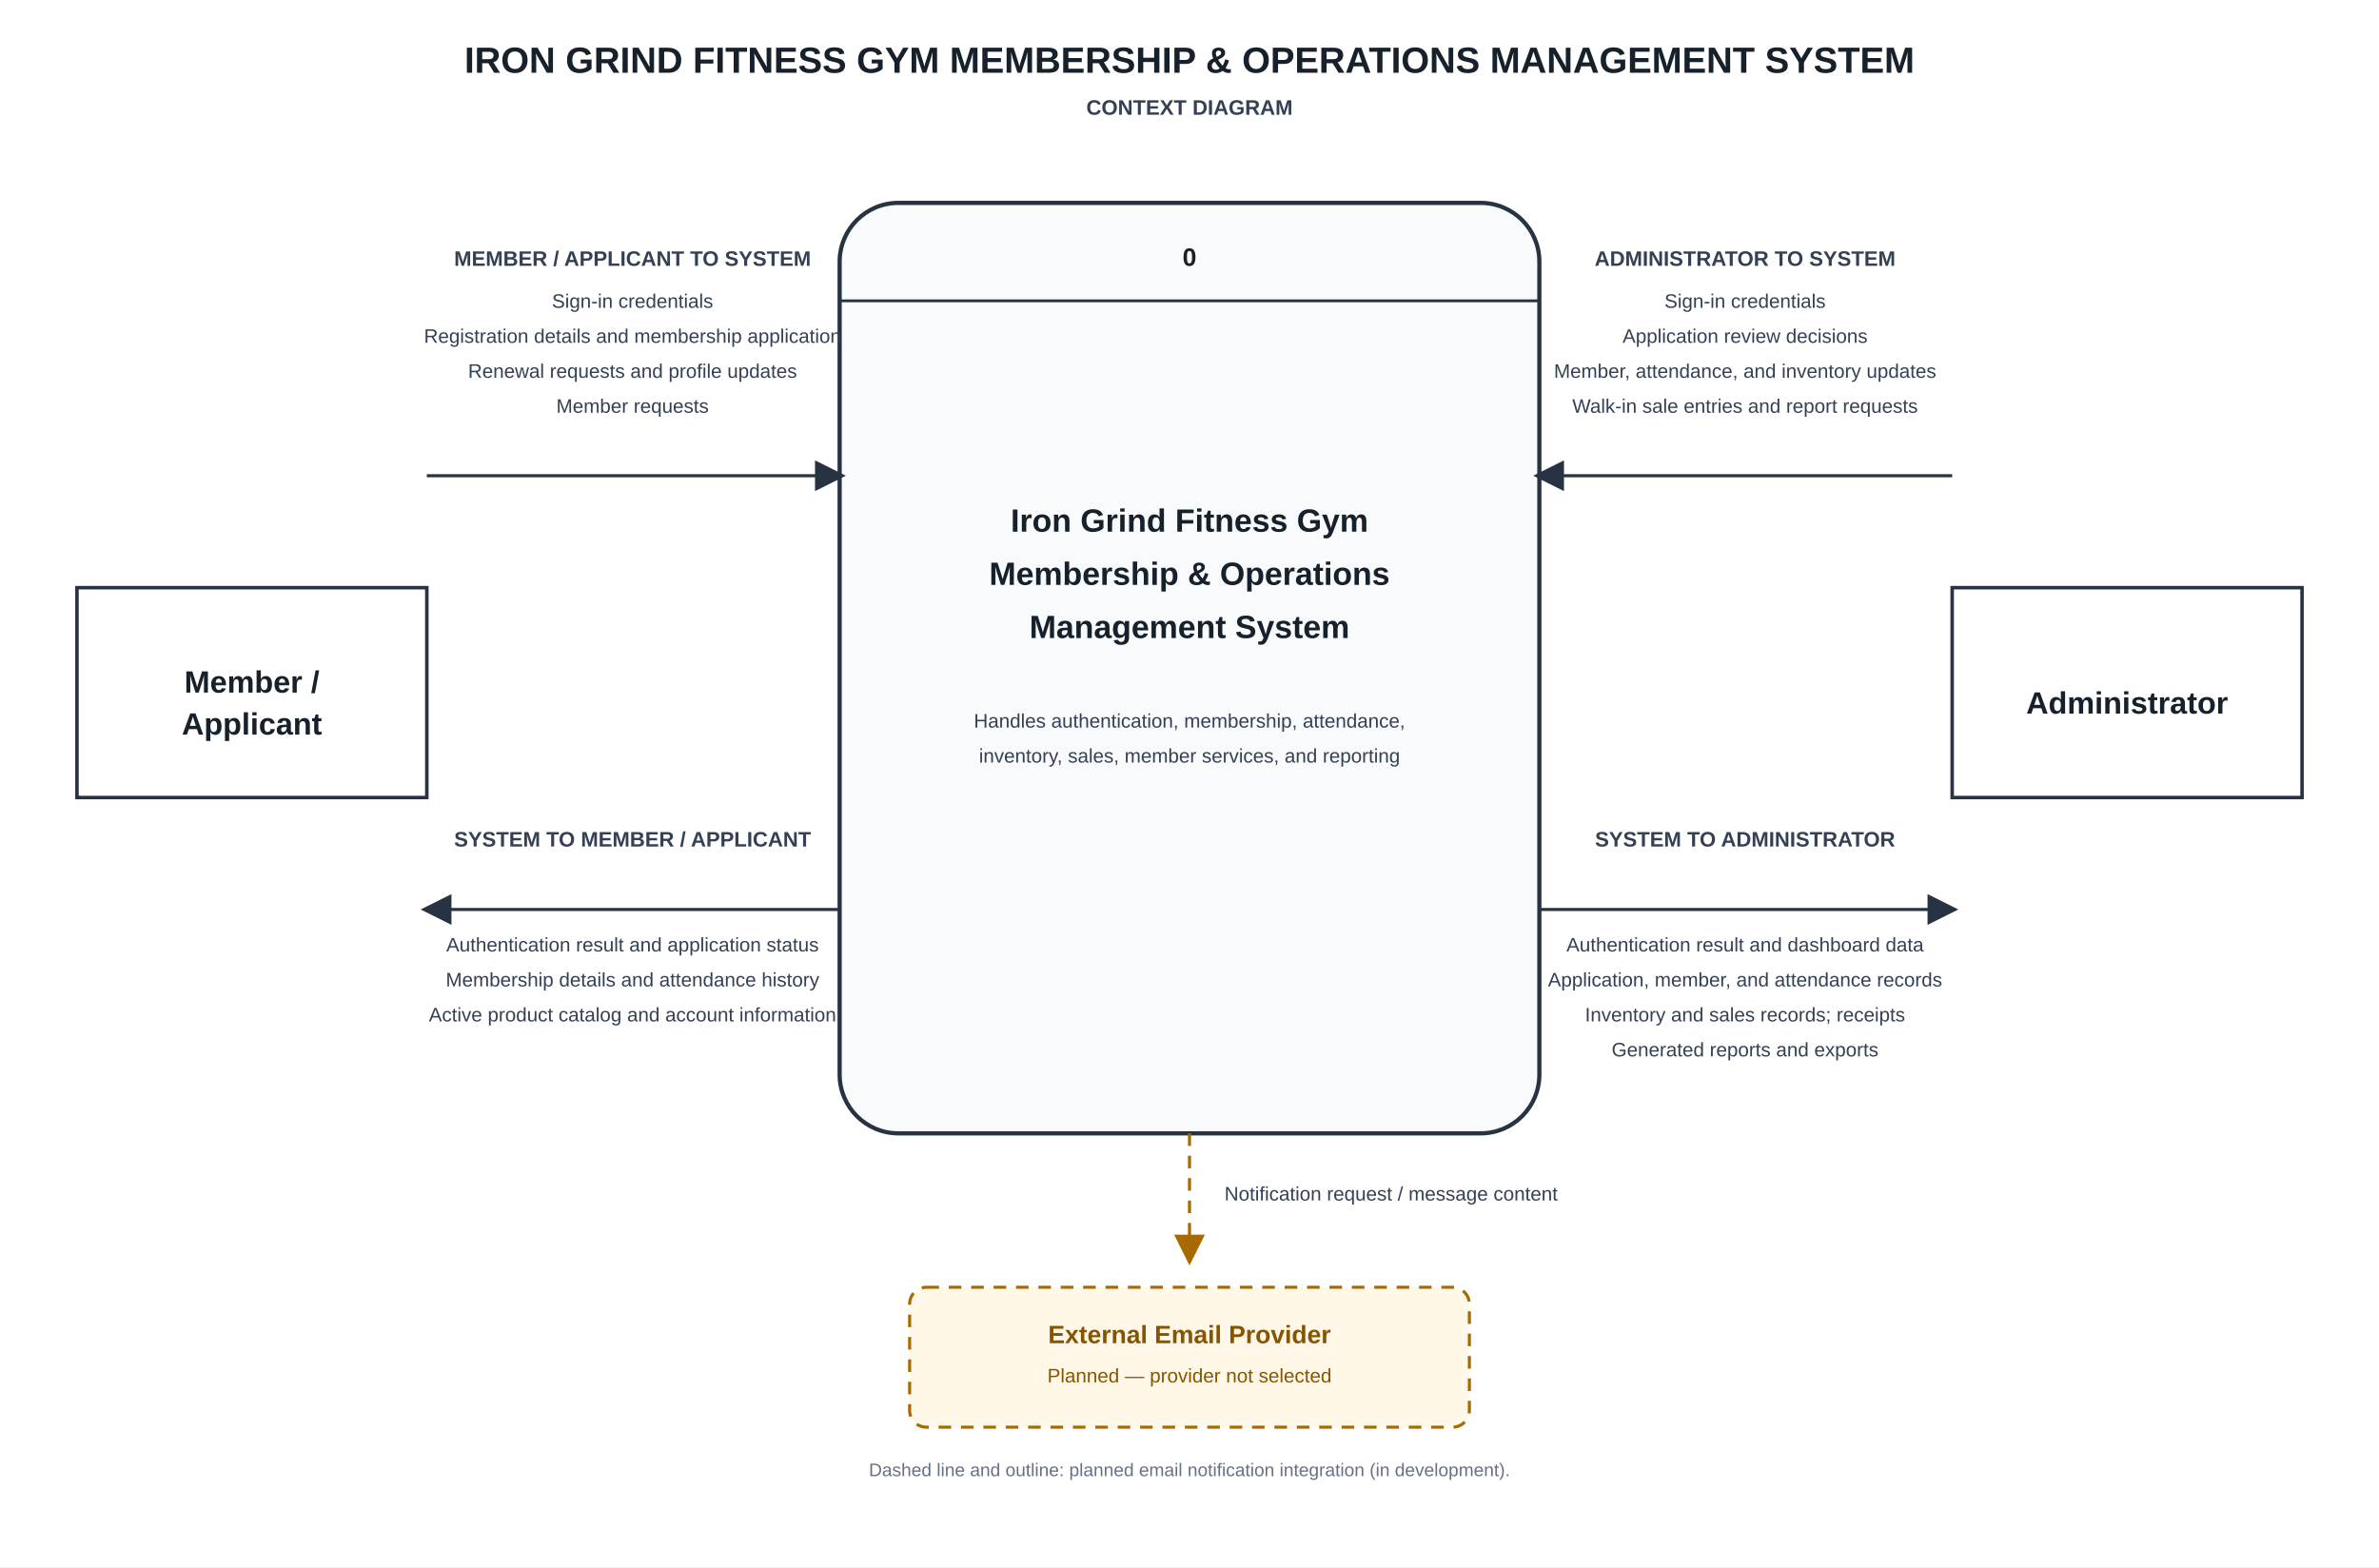
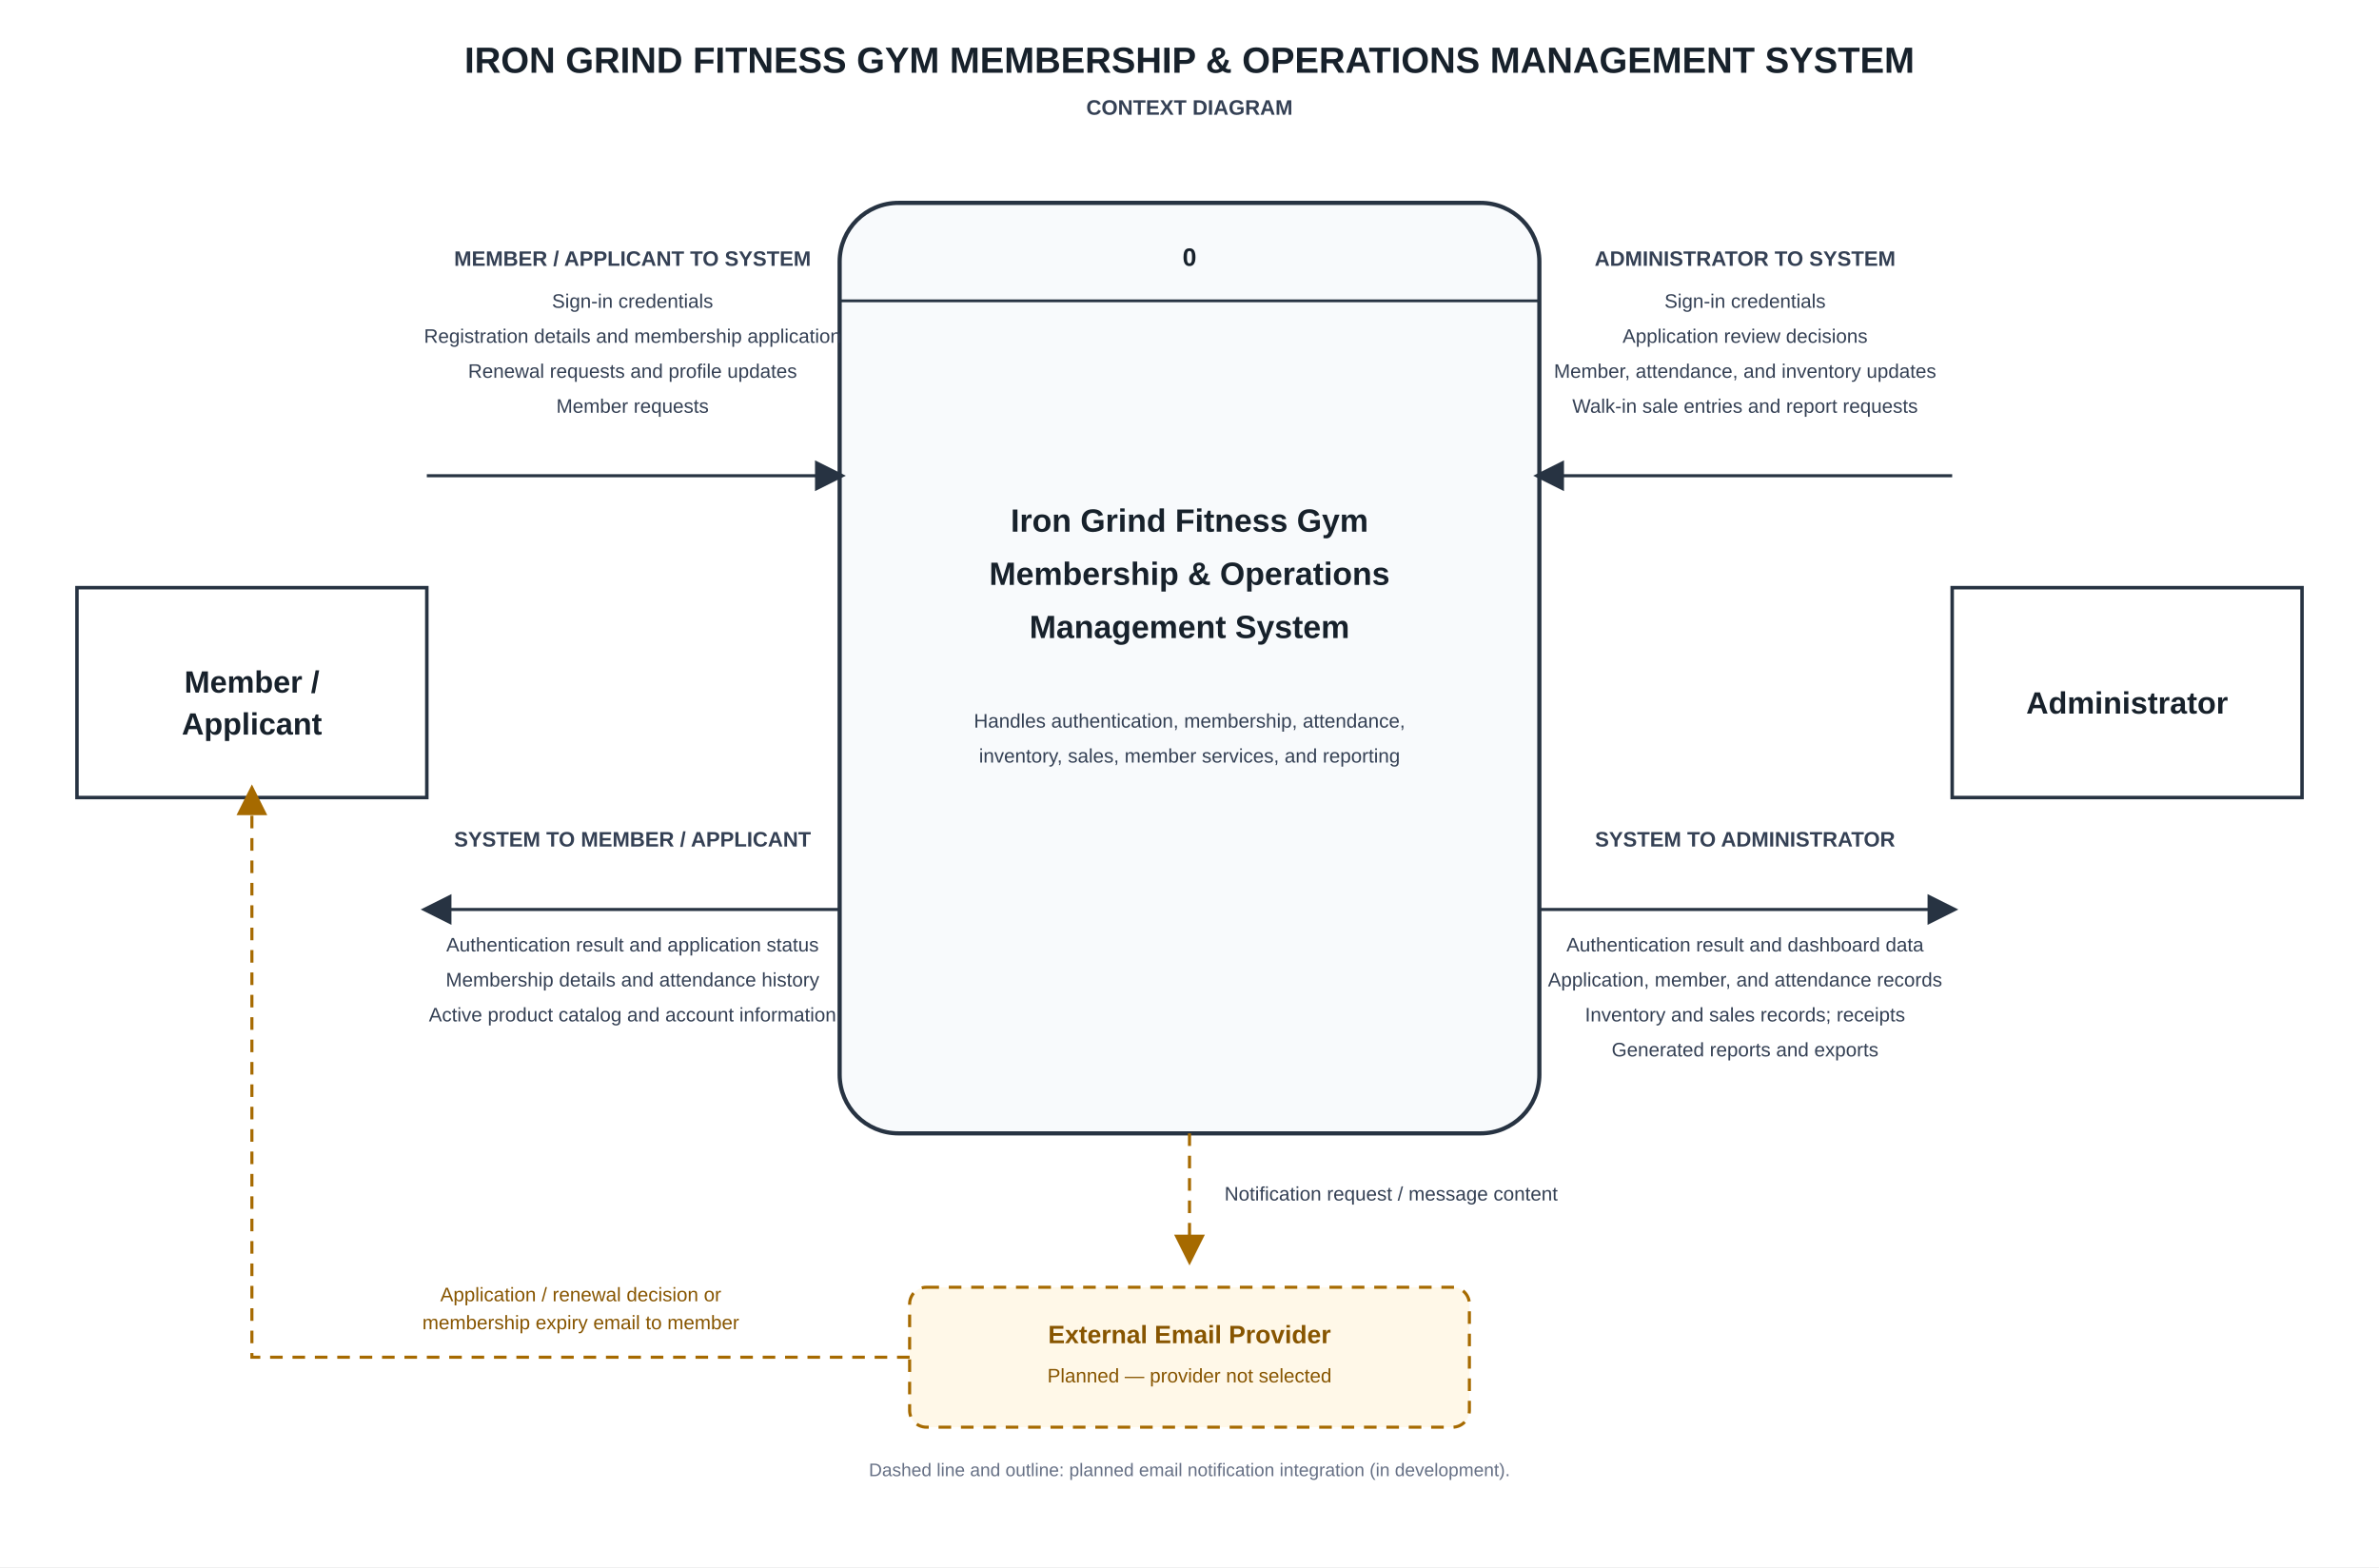
<svg xmlns="http://www.w3.org/2000/svg" width="1700" height="1120" viewBox="0 0 1700 1120" role="img" aria-labelledby="title desc">
  <defs>
    <marker id="arrow" markerWidth="10" markerHeight="10" refX="8" refY="5" orient="auto">
      <path d="M0 0L10 5L0 10Z" fill="#273342" />
    </marker>
    <marker id="plannedArrow" markerWidth="10" markerHeight="10" refX="8" refY="5" orient="auto">
      <path d="M0 0L10 5L0 10Z" fill="#a66a00" />
    </marker>
    <style>
    text{font-family:Arial,Helvetica,sans-serif;fill:#17212b}
    .title{font-size:26px;font-weight:700}
    .entity{fill:#fff;stroke:#273342;stroke-width:2.5}
    .process{fill:#f8fafc;stroke:#273342;stroke-width:3}
    .rule{stroke:#273342;stroke-width:2}
    .entityTitle{font-size:22px;font-weight:700}
    .processNum{font-size:18px;font-weight:700}
    .processTitle{font-size:23px;font-weight:700}
    .flowTitle{font-size:15px;font-weight:700;fill:#344054}
    .flow{font-size:14px;fill:#344054}
    .note{font-size:13px;fill:#667085}
    .dataflow{fill:none;stroke:#273342;stroke-width:2.2;marker-end:url(#arrow)}
    .planned{fill:none;stroke:#a66a00;stroke-width:2.2;stroke-dasharray:9 7;marker-end:url(#plannedArrow)}
  </style>
  </defs>
  <rect width="1700" height="1120" fill="#fff" />
  <text x="850" y="52" text-anchor="middle" class="title">IRON GRIND FITNESS GYM MEMBERSHIP &amp; OPERATIONS MANAGEMENT SYSTEM</text>
  <text x="850" y="82" text-anchor="middle" class="flowTitle">CONTEXT DIAGRAM</text>
  <rect x="55" y="420" width="250" height="150" class="entity" />
  <text x="180" y="495" text-anchor="middle" class="entityTitle">Member /</text>
  <text x="180" y="525" text-anchor="middle" class="entityTitle">Applicant</text>
  <rect x="1395" y="420" width="250" height="150" class="entity" />
  <text x="1520" y="510" text-anchor="middle" class="entityTitle">Administrator</text>
  <rect x="600" y="145" width="500" height="665" rx="42" class="process" />
  <path d="M600 215H1100" class="rule" />
  <text x="850" y="190" text-anchor="middle" class="processNum">0</text>
  <text x="850" y="380" text-anchor="middle" class="processTitle">Iron Grind Fitness Gym</text>
  <text x="850" y="418" text-anchor="middle" class="processTitle">Membership &amp; Operations</text>
  <text x="850" y="456" text-anchor="middle" class="processTitle">Management System</text>
  <text x="850" y="520" text-anchor="middle" class="flow">Handles authentication, membership, attendance,</text>
  <text x="850" y="545" text-anchor="middle" class="flow">inventory, sales, member services, and reporting</text>
  <path d="M305 340H600" class="dataflow" />
  <text x="452" y="190" text-anchor="middle" class="flowTitle">MEMBER / APPLICANT TO SYSTEM</text>
  <text x="452" y="220" text-anchor="middle" class="flow">Sign-in credentials</text>
  <text x="452" y="245" text-anchor="middle" class="flow">Registration details and membership application</text>
  <text x="452" y="270" text-anchor="middle" class="flow">Renewal requests and profile updates</text>
  <text x="452" y="295" text-anchor="middle" class="flow">Member requests</text>
  <path d="M600 650H305" class="dataflow" />
  <text x="452" y="605" text-anchor="middle" class="flowTitle">SYSTEM TO MEMBER / APPLICANT</text>
  <text x="452" y="680" text-anchor="middle" class="flow">Authentication result and application status</text>
  <text x="452" y="705" text-anchor="middle" class="flow">Membership details and attendance history</text>
  <text x="452" y="730" text-anchor="middle" class="flow">Active product catalog and account information</text>
  <path d="M1395 340H1100" class="dataflow" />
  <text x="1247" y="190" text-anchor="middle" class="flowTitle">ADMINISTRATOR TO SYSTEM</text>
  <text x="1247" y="220" text-anchor="middle" class="flow">Sign-in credentials</text>
  <text x="1247" y="245" text-anchor="middle" class="flow">Application review decisions</text>
  <text x="1247" y="270" text-anchor="middle" class="flow">Member, attendance, and inventory updates</text>
  <text x="1247" y="295" text-anchor="middle" class="flow">Walk-in sale entries and report requests</text>
  <path d="M1100 650H1395" class="dataflow" />
  <text x="1247" y="605" text-anchor="middle" class="flowTitle">SYSTEM TO ADMINISTRATOR</text>
  <text x="1247" y="680" text-anchor="middle" class="flow">Authentication result and dashboard data</text>
  <text x="1247" y="705" text-anchor="middle" class="flow">Application, member, and attendance records</text>
  <text x="1247" y="730" text-anchor="middle" class="flow">Inventory and sales records; receipts</text>
  <text x="1247" y="755" text-anchor="middle" class="flow">Generated reports and exports</text>
  <path d="M850 810V900" class="planned" />
  <text x="875" y="858" class="flow">Notification request / message content</text>
  <rect x="650" y="920" width="400" height="100" rx="12" fill="#fff8e8" stroke="#a66a00" stroke-width="2.2" stroke-dasharray="9 7" />
  <text x="850" y="960" text-anchor="middle" class="entityTitle" style="font-size:18px;fill:#875500">External Email Provider</text>
  <text x="850" y="988" text-anchor="middle" class="flow" style="fill:#875500">Planned — provider not selected</text>
+   <path d="M650 970H180V565" class="planned" />
+   <text x="415" y="930" text-anchor="middle" class="flow" style="fill:#875500">Application / renewal decision or</text>
+   <text x="415" y="950" text-anchor="middle" class="flow" style="fill:#875500">membership expiry email to member</text>
  <text x="850" y="1055" text-anchor="middle" class="note">Dashed line and outline: planned email notification integration (in development).</text>
</svg>
